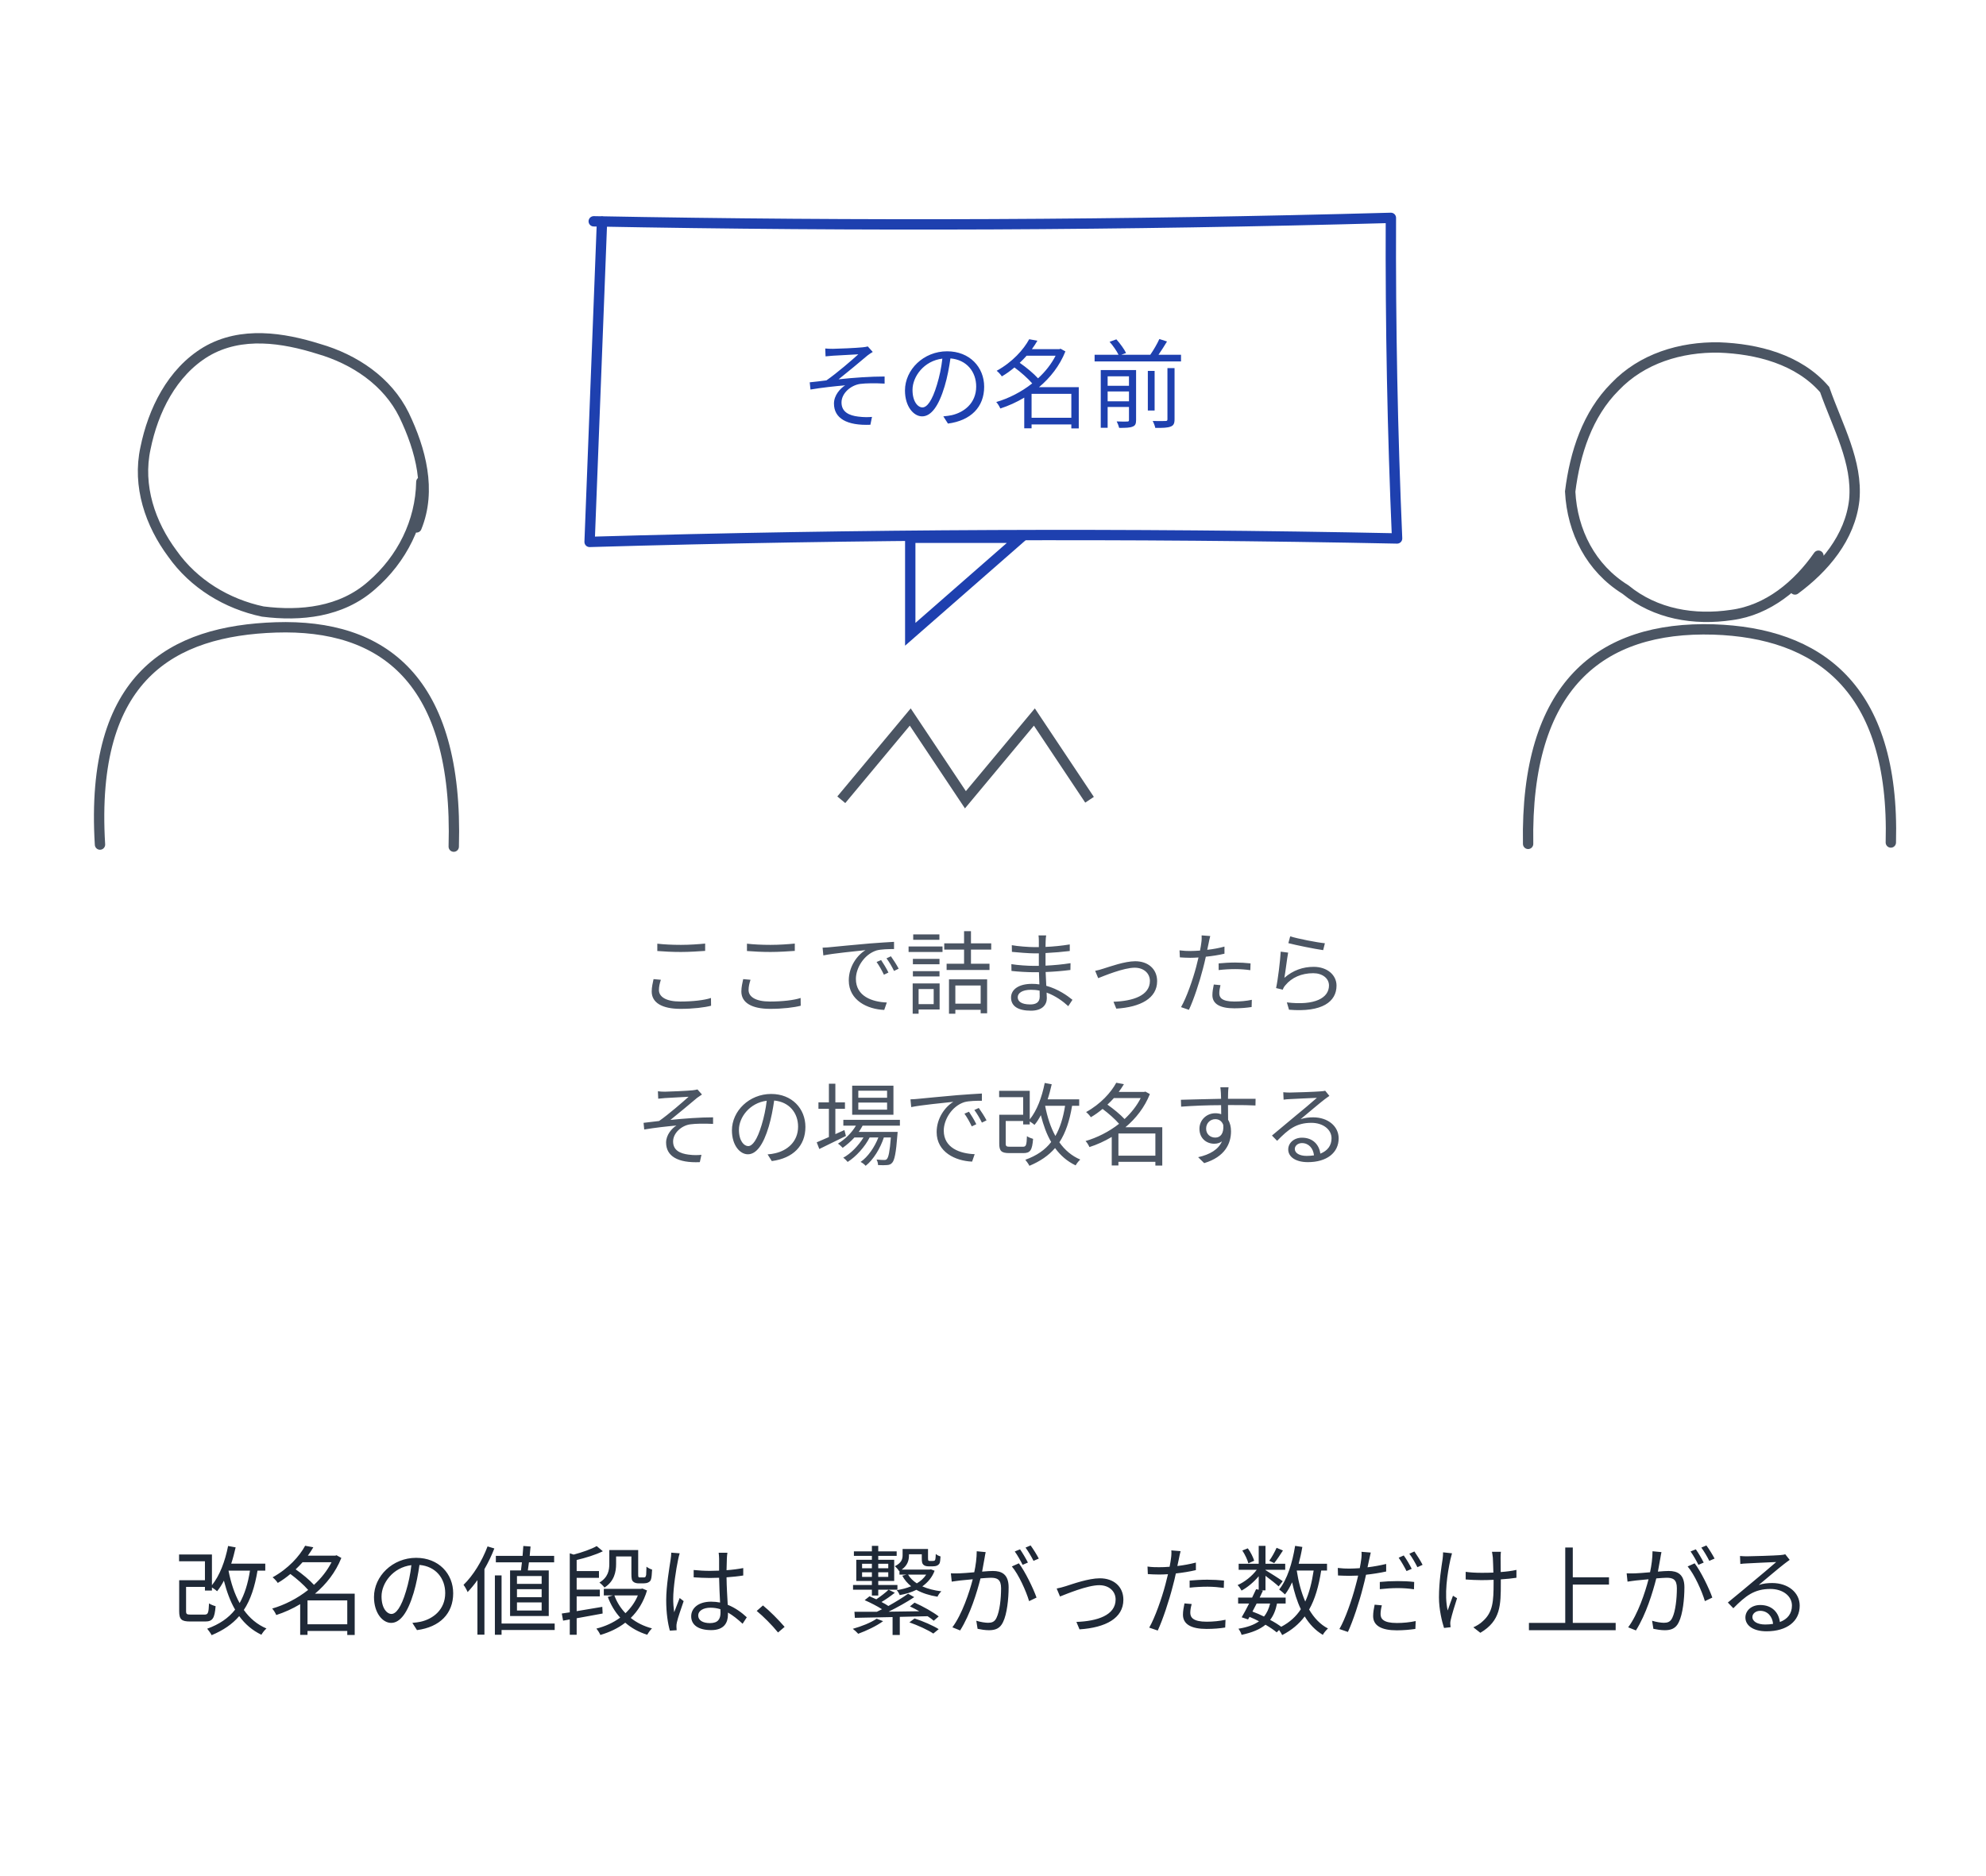
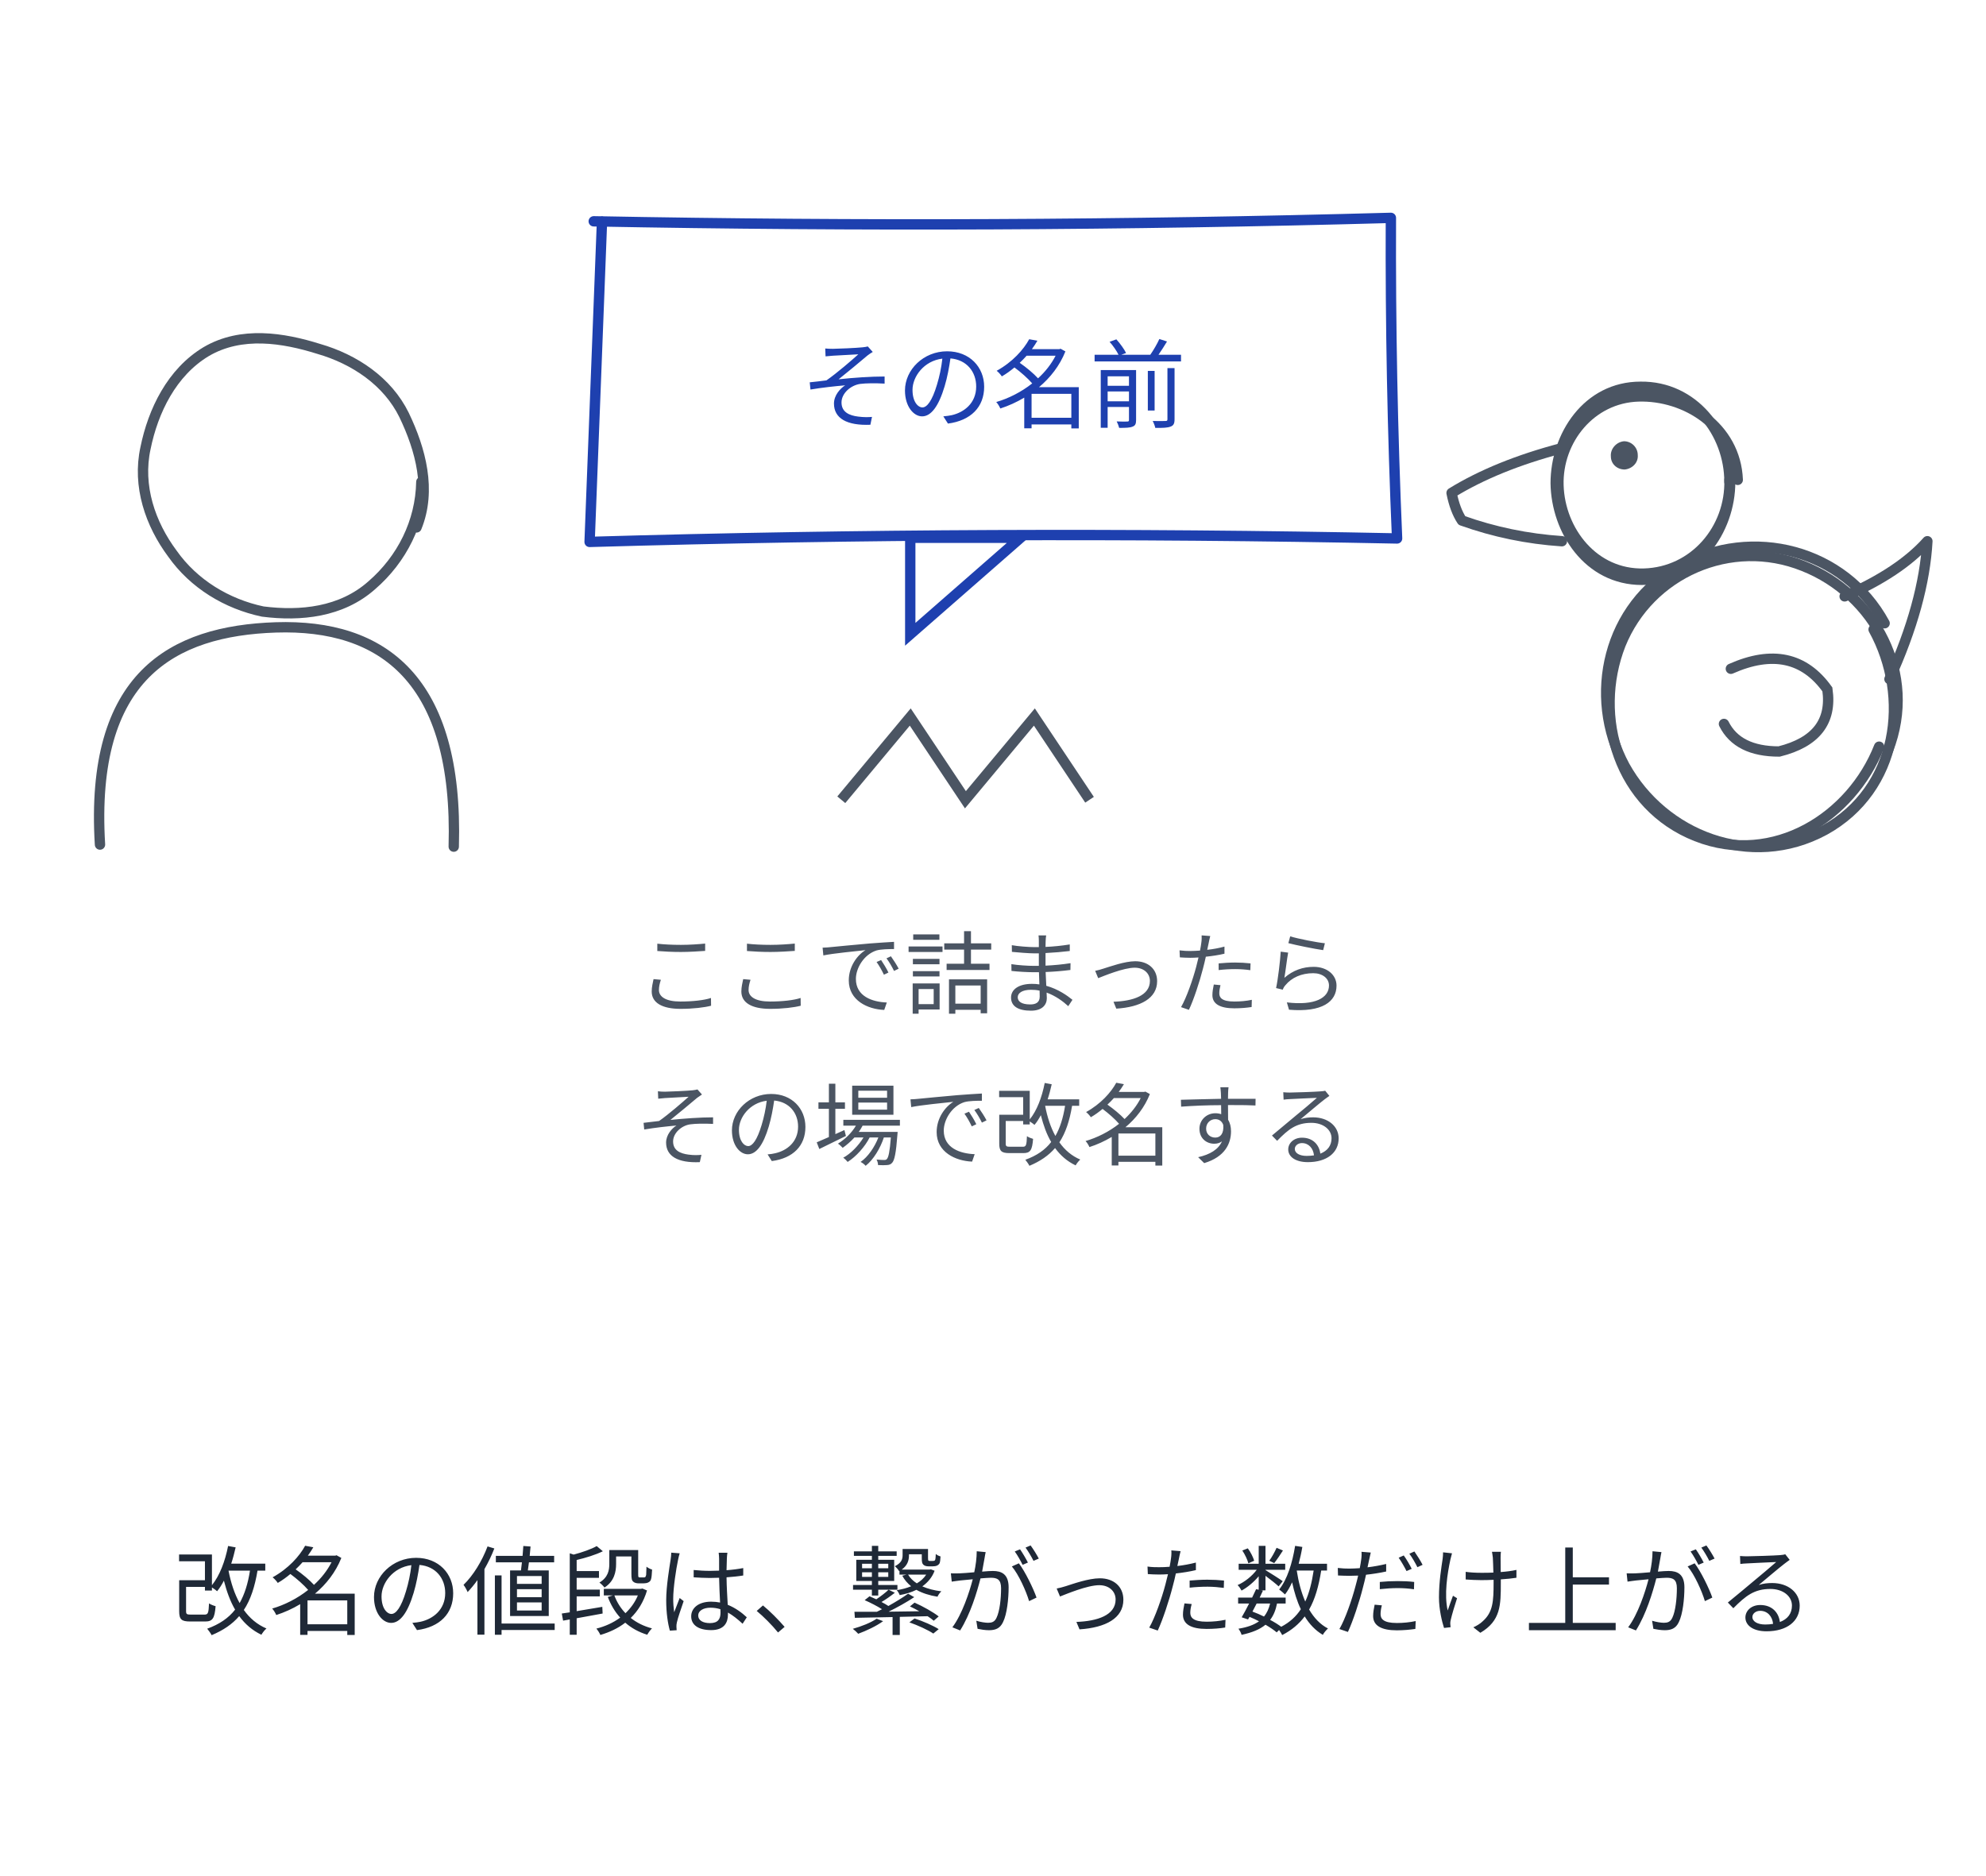
<svg xmlns="http://www.w3.org/2000/svg" width="288" height="272" viewBox="26 50 288 272" preserveAspectRatio="xMidYMid meet">
  <path d="M87.1 119.9 C87 125.7 84.3 131.1 79.9 134.9 C75.5 138.8 69.6 139.4 64.1 138.7 C58.9 137.6 54.1 134.7 51 130.3 C47.8 126 45.9 120.5 47.1 115 C48.2 109.6 50.9 104 55.9 101 C61 98 67.1 99 72.2 100.6 C77.4 102.1 82.2 105.3 84.6 110.2 C87 115.2 88.6 121.1 86.4 126.5" stroke="#4B5563" stroke-width="1.5" fill="none" stroke-linecap="round" />
  <path d="M40.5 172.5 C39 148 51 141.5 66 141 C81.5 140.5 92.5 148.5 91.8 172.8" fill="none" stroke="#4B5563" stroke-width="1.5" stroke-linecap="round" />
-   <path d="M289.7 130.6 C286.7 134.9 282.4 138.5 277.1 139.2 C271.7 140 266.1 139.1 261.7 135.5 C256.7 132.4 254 127.1 253.7 121.3 C254.4 115.7 256.2 110.1 260.2 106.1 C264.1 102 269.7 100.3 275.3 100.4 C280.8 100.6 286.8 102.1 290.6 106.5 C292.5 111.9 295.4 117 294.9 122.5 C294.3 128 290.5 132.4 286.3 135.5" stroke="#4B5563" stroke-width="1.5" fill="none" stroke-linecap="round" />
-   <path d="M247.6 172.4 C247.2 149.5 258 140.8 274.5 141.3 C289.5 141.8 300.8 149.5 300.2 172.2" fill="none" stroke="#4B5563" stroke-width="1.5" stroke-linecap="round" />
+   <path d="M298.5 158.3 C294.5 168.5 283.2 175.7 272 171.3 C260.8 166.9 256.9 154 261 143.5 C265.2 133.1 277 127.9 287.5 132.1 C297.9 136.2 304.1 147.8 299.8 158.8" fill="none" stroke="#4B5563" stroke-width="1.5" stroke-linejoin="round" stroke-linecap="round" />
+   <path d="M297.7 141.3 C303.1 151.1 301.3 164.5 290.6 170.4 C279.9 176.2 267.2 171.2 261.6 161.1 C256.1 150.9 259.2 137.8 269.6 132.1 C280.1 126.3 293.5 129.7 299.3 140.4" fill="none" stroke="#4B5563" stroke-width="1.5" stroke-linejoin="round" stroke-linecap="round" />
+   <path d="M276.8 119.6 C277 126.7 271.7 133 264.4 133.2 C257.1 133.4 252.2 127 252 120.4 C251.8 113.8 256.7 107.7 263.6 107.5 C270.5 107.3 277.7 111.9 278 119.6" fill="none" stroke="#4B5563" stroke-width="1.5" stroke-linejoin="round" stroke-linecap="round" />
+   <path d="M276.9 119.9 C276.9 127 271.9 134 264.1 134.1 C256.3 134.1 251.7 126.9 251.6 120.1 C251.6 113.2 256.2 106.1 263.9 106.1 C271.6 106 276.8 112.8 276.8 119.9" fill="none" stroke="#4B5563" stroke-width="1.5" stroke-linejoin="round" stroke-linecap="round" />
+   <path d="M252.5 115 Q243 117.5 236.5 121.5 Q237 124 238 125.5 Q245 128 252.5 128.5" fill="none" stroke="#4B5563" stroke-width="1.5" stroke-linecap="round" stroke-linejoin="round" />
+   <path d="M259.6 116.2 C259.5 115.1 260.4 114.1 261.5 114 C262.6 114 263.5 114.9 263.5 116 C263.6 117.1 262.7 118 261.6 118.1 C260.5 118.1 259.6 117.3 259.6 116.2 Z" fill="#4B5563" />
+   <path d="M277 147 Q286 143 291 150 Q292 157 284 159 Q278 159 276 155" fill="none" stroke="#4B5563" stroke-width="1.5" stroke-linecap="round" />
+   <path d="M293.5 136.5 Q301.5 133 305.5 128.5 Q305 137.5 300 148.5" fill="none" stroke="#4B5563" stroke-width="1.5" stroke-linecap="round" stroke-linejoin="round" />
  <path d="M112.1 82.1 Q169.9 83.2 227.7 81.6 Q227.6 104.9 228.6 128.1 Q170.1 126.9 111.5 128.6 Q112.4 105.3 113.3 82.1" stroke="#1E40AF" stroke-width="1.5" fill="none" stroke-linecap="round" stroke-linejoin="round" />
  <path d="M158 128 l0 14 l16 -14 z" fill="none" stroke="#1E40AF" stroke-width="1.5" />
  <text x="170" y="111" text-anchor="middle" font-family="sans-serif" font-size="14" fill="#1E40AF">その名前</text>
  <path d="M148 166 l10 -12 l8 12 l10 -12 l8 12" fill="none" stroke="#4B5563" stroke-width="1.5" />
  <text x="170" y="196" text-anchor="middle" font-family="sans-serif" font-size="13" fill="#4B5563">ここで詰まったら</text>
  <text x="170" y="218" text-anchor="middle" font-family="sans-serif" font-size="13" fill="#4B5563">その場で改名する</text>
  <text x="170" y="286" text-anchor="middle" font-family="sans-serif" font-size="14" fill="#1F2937">改名の値段は、繋がった数だけ上がる</text>
</svg>
